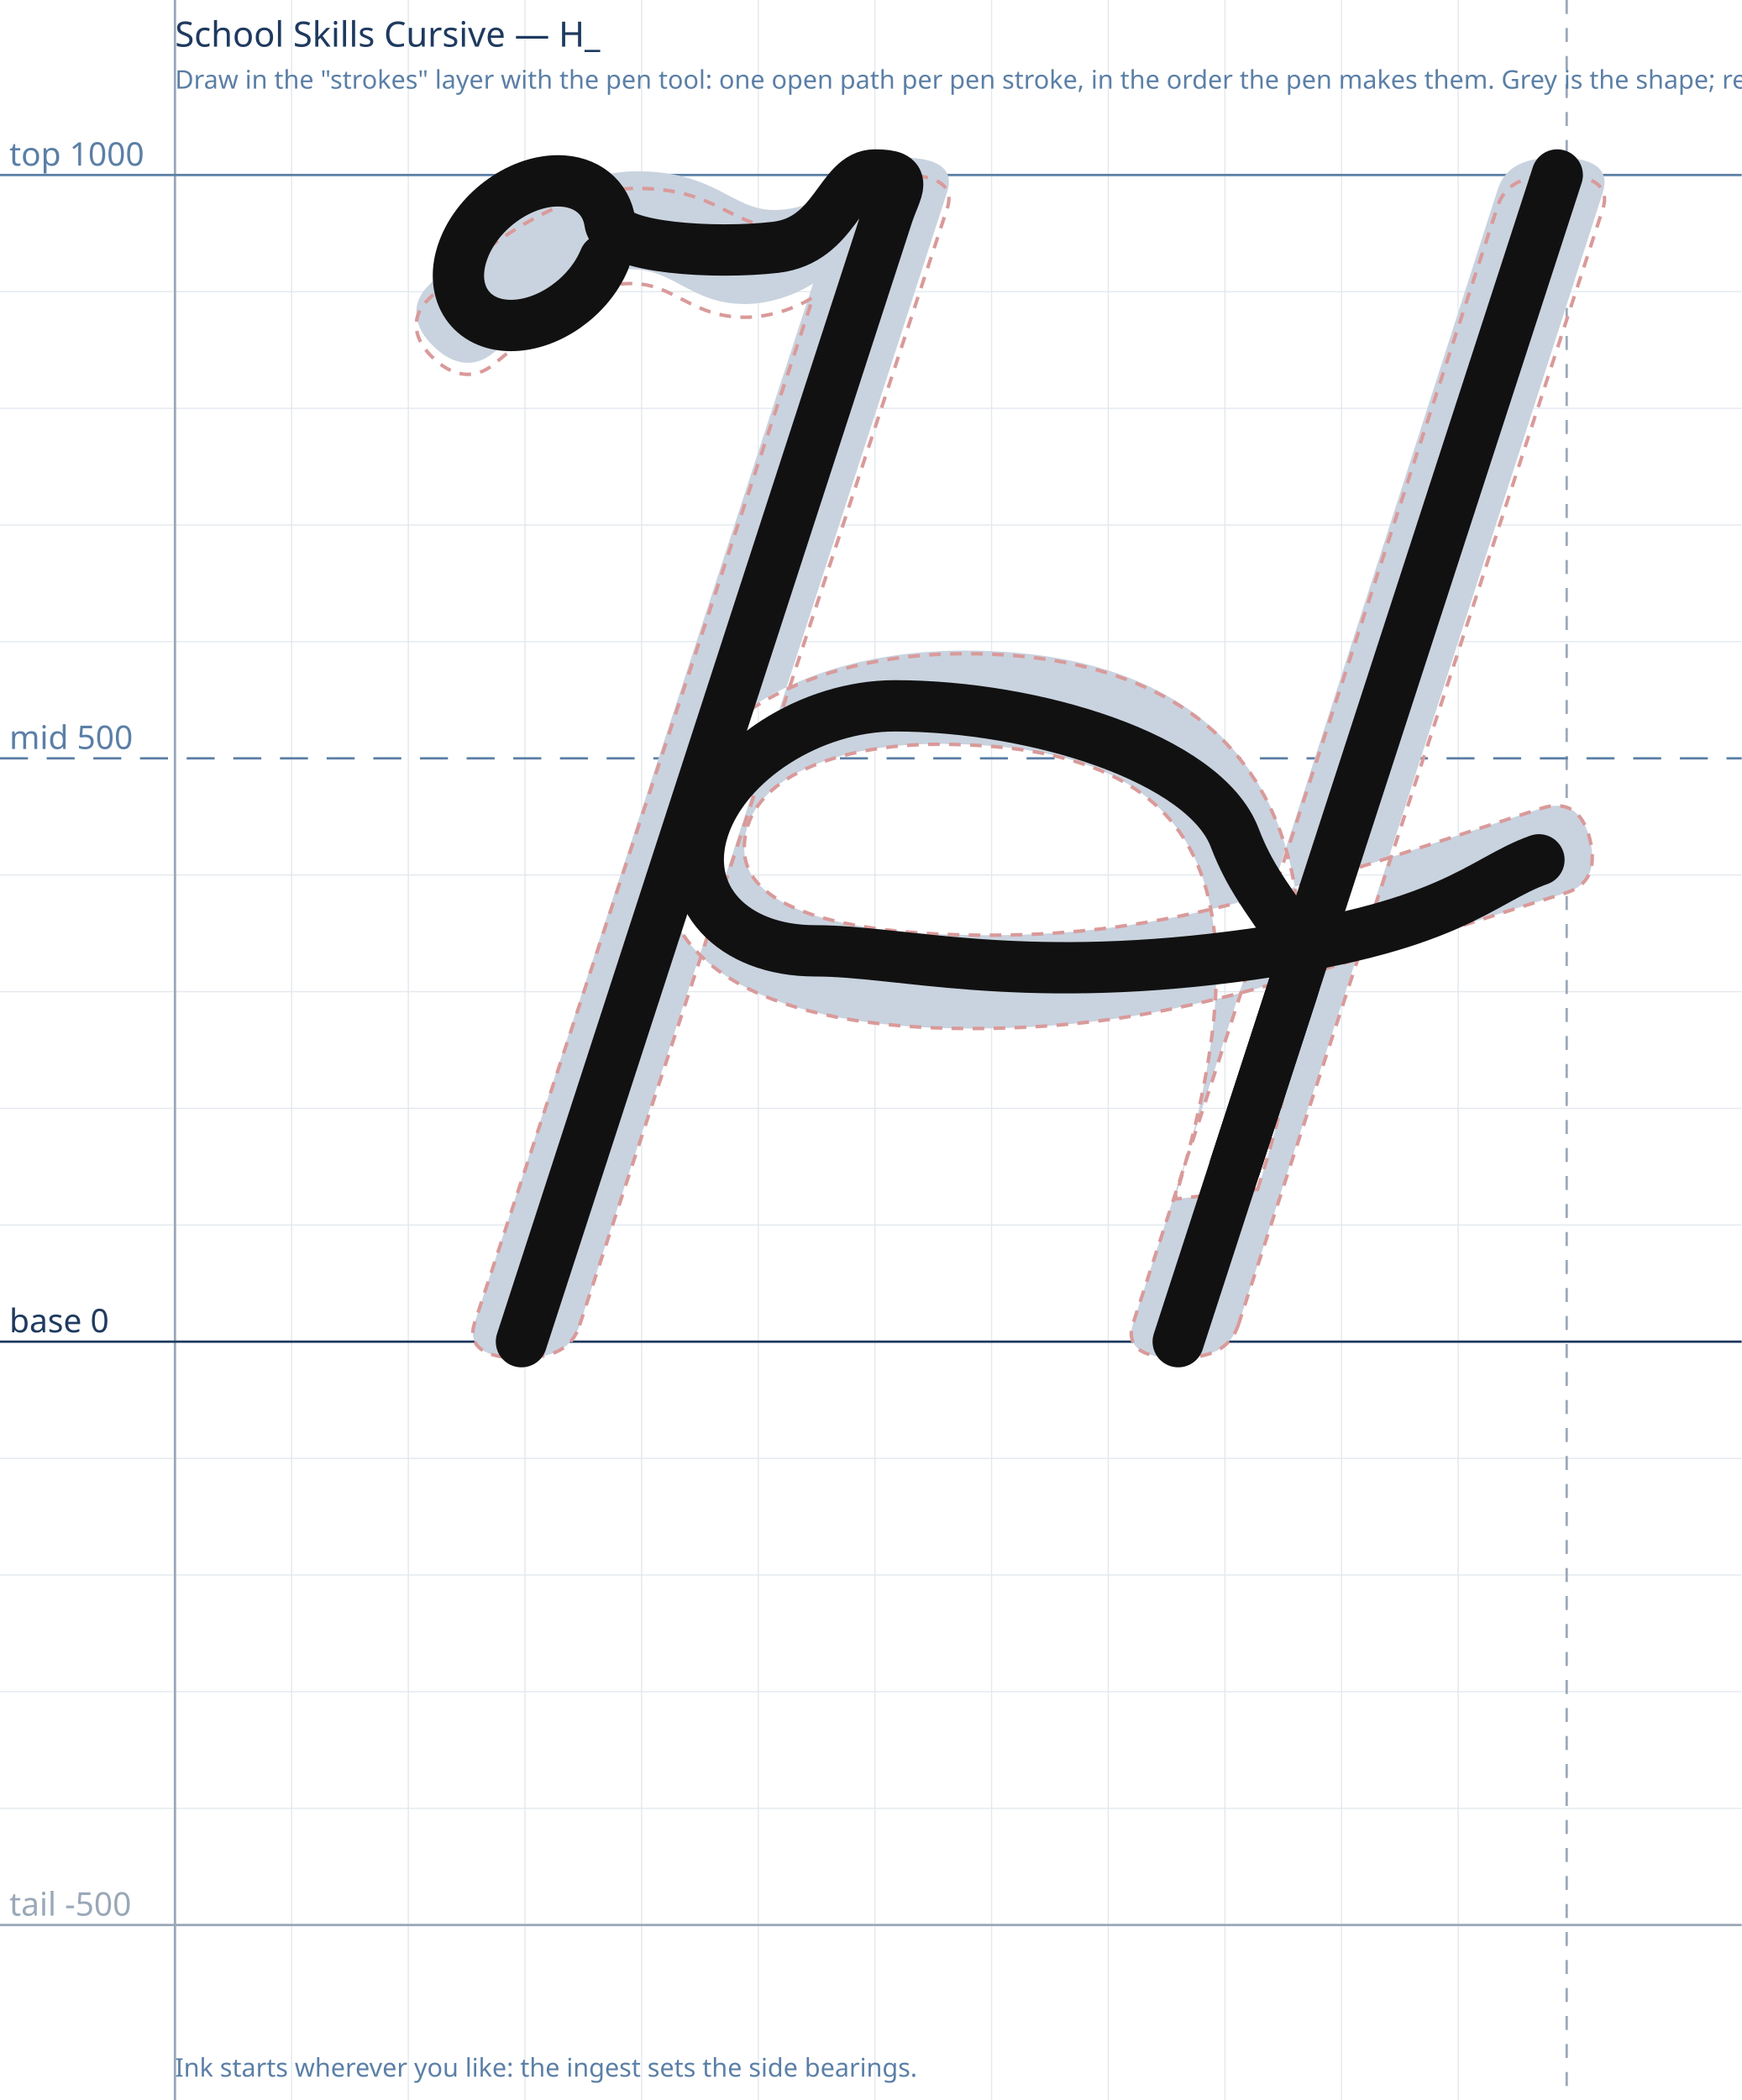
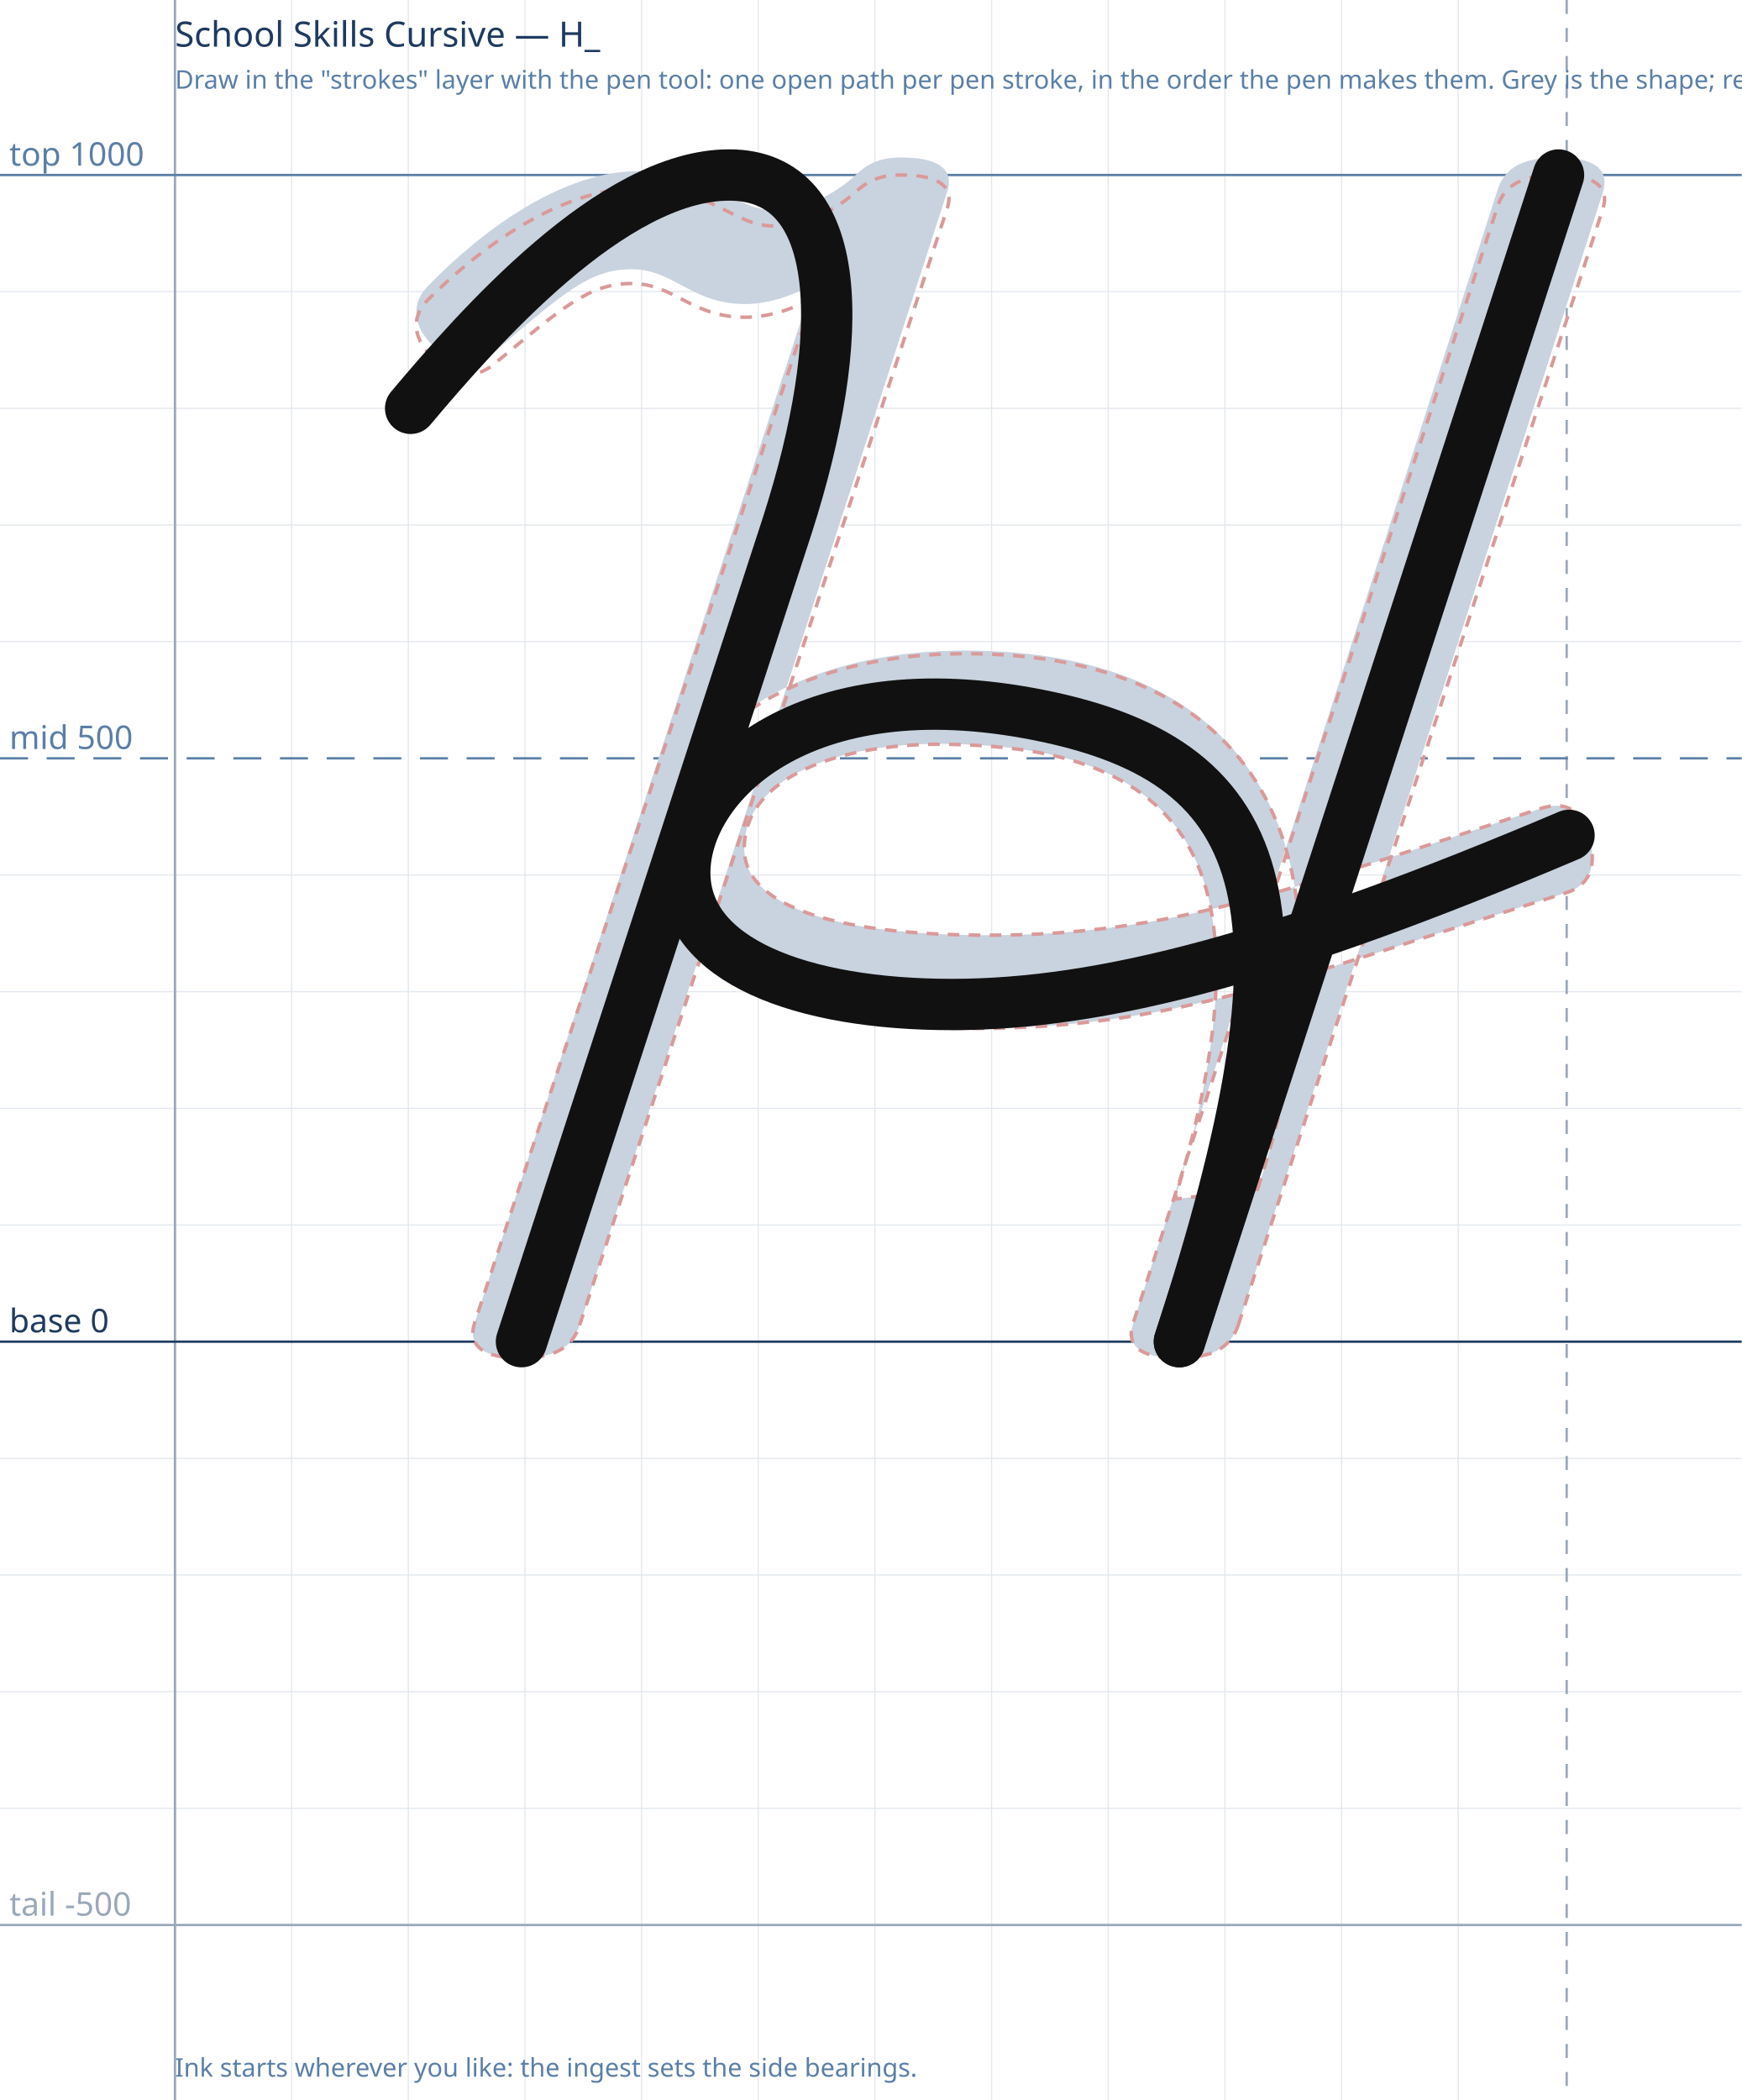
<svg xmlns="http://www.w3.org/2000/svg" width="746.5" height="900" viewBox="0 0 1493 1800" data-hand="cursive" data-glyph="H_" data-units="1000" data-origin="150" data-baseline="1150">
  <g id="ruling">
    <line x1="0" y1="1550" x2="1493" y2="1550" stroke="#e3e8ee" stroke-width="1" />
    <line x1="0" y1="1450" x2="1493" y2="1450" stroke="#e3e8ee" stroke-width="1" />
    <line x1="0" y1="1350" x2="1493" y2="1350" stroke="#e3e8ee" stroke-width="1" />
    <line x1="0" y1="1250" x2="1493" y2="1250" stroke="#e3e8ee" stroke-width="1" />
    <line x1="0" y1="1050" x2="1493" y2="1050" stroke="#e3e8ee" stroke-width="1" />
    <line x1="0" y1="950" x2="1493" y2="950" stroke="#e3e8ee" stroke-width="1" />
    <line x1="0" y1="850" x2="1493" y2="850" stroke="#e3e8ee" stroke-width="1" />
    <line x1="0" y1="750" x2="1493" y2="750" stroke="#e3e8ee" stroke-width="1" />
    <line x1="0" y1="550" x2="1493" y2="550" stroke="#e3e8ee" stroke-width="1" />
    <line x1="0" y1="450" x2="1493" y2="450" stroke="#e3e8ee" stroke-width="1" />
    <line x1="0" y1="350" x2="1493" y2="350" stroke="#e3e8ee" stroke-width="1" />
    <line x1="0" y1="250" x2="1493" y2="250" stroke="#e3e8ee" stroke-width="1" />
    <line x1="150" y1="0" x2="150" y2="1800" stroke="#e3e8ee" stroke-width="1" />
    <line x1="250" y1="0" x2="250" y2="1800" stroke="#e3e8ee" stroke-width="1" />
    <line x1="350" y1="0" x2="350" y2="1800" stroke="#e3e8ee" stroke-width="1" />
    <line x1="450" y1="0" x2="450" y2="1800" stroke="#e3e8ee" stroke-width="1" />
    <line x1="550" y1="0" x2="550" y2="1800" stroke="#e3e8ee" stroke-width="1" />
    <line x1="650" y1="0" x2="650" y2="1800" stroke="#e3e8ee" stroke-width="1" />
    <line x1="750" y1="0" x2="750" y2="1800" stroke="#e3e8ee" stroke-width="1" />
    <line x1="850" y1="0" x2="850" y2="1800" stroke="#e3e8ee" stroke-width="1" />
    <line x1="950" y1="0" x2="950" y2="1800" stroke="#e3e8ee" stroke-width="1" />
    <line x1="1050" y1="0" x2="1050" y2="1800" stroke="#e3e8ee" stroke-width="1" />
    <line x1="1150" y1="0" x2="1150" y2="1800" stroke="#e3e8ee" stroke-width="1" />
    <line x1="1250" y1="0" x2="1250" y2="1800" stroke="#e3e8ee" stroke-width="1" />
    <line x1="150" y1="0" x2="150" y2="1800" stroke="#9aa8b8" stroke-width="2" />
    <line x1="1343" y1="0" x2="1343" y2="1800" stroke="#9aa8b8" stroke-width="2" stroke-dasharray="12 12" />
    <line x1="0" y1="150" x2="1493" y2="150" stroke="#5b7fa6" stroke-width="2" />
    <text x="8" y="142" font-family="sans-serif" font-size="28" fill="#5b7fa6">top 1000</text>
    <line x1="0" y1="650" x2="1493" y2="650" stroke="#5b7fa6" stroke-width="2" stroke-dasharray="24 16" />
    <text x="8" y="642" font-family="sans-serif" font-size="28" fill="#5b7fa6">mid 500</text>
    <line x1="0" y1="1150" x2="1493" y2="1150" stroke="#1f3a5f" stroke-width="2" />
    <text x="8" y="1142" font-family="sans-serif" font-size="28" fill="#1f3a5f">base 0</text>
    <line x1="0" y1="1650" x2="1493" y2="1650" stroke="#9aa8b8" stroke-width="2" />
    <text x="8" y="1642" font-family="sans-serif" font-size="28" fill="#9aa8b8">tail -500</text>
  </g>
  <g id="outline-body">
    <path d="M 496.8 1136 L 811.8 165 C 818.8 144 802.8 135 772.8 135 C 758.6 135 746 137.6 733.4 150.2 C 714.6 167 689.8 180 663.6 180 C 627.2 180 614 146.8 545.6 146.8 C 502.2 146.8 438.2 172.4 367.2 244.8 C 352.6 259.6 353.6 277.4 368.8 294 C 387.8 314.4 407.2 315.6 423.2 302.2 C 483.2 251 505.4 230.8 541.4 230.8 C 578 230.8 592.4 260.6 638.8 260.6 C 655.4 260.6 678 255.2 697 243 L 406.8 1134 C 400.4 1154.2 415.6 1164 445.6 1164 C 475.6 1164 490.6 1155 496.8 1136 Z M 1078 1019.4 C 1177 715.6 1068.6 557.6 827.4 557.6 C 675.6 557.6 567.2 633.2 567.2 739.2 C 567.2 829 659.8 881.6 832 881.6 C 1005.6 881.6 1105 839 1340.2 766 C 1361.8 759.8 1369 744.8 1362.8 719 C 1356.8 695.4 1343 685.4 1320.2 693.2 C 1103.6 763 1005 801.6 847.4 801.6 C 715 801.6 638 776.4 638 727.4 C 638 664.2 723.4 637.6 803.8 637.6 C 1015.8 637.6 1095.4 737.4 1007.2 1027.8 L 1078 1019.4 Z M 1061.4 1136 L 1374 165 C 1380.4 144 1365 135 1335 135 C 1305 135 1290 144 1284 162 L 971.4 1134 C 964.6 1155 979.6 1164 1009.6 1164 C 1039.6 1164 1054.6 1155 1061.4 1136 Z" fill="#c9d3df" fill-rule="evenodd" />
  </g>
  <g id="outline-reach">
    <path d="M 496.8 1136 L 811.8 179.126 C 818.8 158.738 802.8 150 772.8 150 C 758.6 150 746 152.524 733.4 164.757 C 714.6 181.068 689.8 193.689 663.6 193.689 C 627.2 193.689 614 161.456 545.6 161.456 C 502.2 161.456 438.2 186.311 367.2 256.602 C 352.6 270.971 353.6 288.252 368.8 304.369 C 387.8 324.175 407.2 325.34 423.2 312.33 C 483.2 262.621 505.4 243.01 541.4 243.01 C 578 243.01 592.4 271.942 638.8 271.942 C 655.4 271.942 678 266.699 697 254.854 L 406.8 1134 C 400.4 1154.2 415.6 1164 445.6 1164 C 475.6 1164 490.6 1155 496.8 1136 Z M 1078 1019.4 C 1177 715.6 1068.6 560.291 827.4 560.291 C 675.6 560.291 567.2 633.689 567.2 739.2 C 567.2 829 659.8 881.6 832 881.6 C 1005.6 881.6 1105 839 1340.2 766 C 1361.8 759.8 1369 744.8 1362.8 719 C 1356.8 695.4 1343 685.4 1320.2 693.2 C 1103.6 763 1005 801.6 847.4 801.6 C 715 801.6 638 776.4 638 727.4 C 638 664.2 723.4 637.961 803.8 637.961 C 1015.8 637.961 1095.4 737.4 1007.2 1027.8 L 1078 1019.4 Z M 1061.4 1136 L 1374 179.126 C 1380.4 158.738 1365 150 1335 150 C 1305 150 1290 158.738 1284 176.214 L 971.4 1134 C 964.6 1155 979.6 1164 1009.6 1164 C 1039.6 1164 1054.6 1155 1061.4 1136 Z" fill="none" stroke="#d99a9a" stroke-width="3" stroke-dasharray="10 8" fill-rule="evenodd" />
  </g>
  <g id="notes">
    <text x="150" y="40" font-family="sans-serif" font-size="30" fill="#1f3a5f">School Skills Cursive — H_</text>
    <text x="150" y="76" font-family="sans-serif" font-size="22" fill="#5b7fa6">Draw in the "strokes" layer with the pen tool: one open path per pen stroke, in the order the pen makes them. Grey is the shape; red dashes are how far the tall or hanging part goes.</text>
    <text x="150" y="1780" font-family="sans-serif" font-size="22" fill="#5b7fa6">Ink starts wherever you like: the ingest sets the side bearings.</text>
  </g>
  <g id="strokes">
-     <path id="stroke-1" d="M 518.2 222.4 C 505 254.4 470.2 279 438 279 C 403.8 279 385 251.2 396.2 217 C 407.3 182.8 444.1 155 478.3 155 C 502.4 155 519.8 169 522.9 190.8 C 525.9 212.6 612.8 218 664.8 212 C 716.7 206 719.9 150 749.9 150 C 779.9 150 768.7 160 760.5 185 L 447 1150" fill="none" stroke="#111" stroke-width="44" stroke-linecap="round" stroke-linejoin="round" />
-     <path id="stroke-2" d="M 1334.9 150 L 1010 1150" fill="none" stroke="#111" stroke-width="44" stroke-linecap="round" stroke-linejoin="round" />
-     <path id="stroke-3" d="M 1058.7 1000 L 1107.5 850 C 1124.9 796.4 1084.3 786 1058.4 718 C 1032.5 650 887.1 605 767.1 605 C 695.3 605 621.8 652 603 710 C 584.1 768 627.1 815 698.8 815 C 770.6 815 869.4 844 1057.2 820 C 1245 796 1268.3 755 1319.2 737" fill="none" stroke="#111" stroke-width="44" stroke-linecap="round" stroke-linejoin="round" />
+     <path d="M 352 350 C 410 281 525 150 625 150 S 727 288 675 450 L 447 1150" fill="none" stroke="#111" stroke-width="44" stroke-linecap="round" stroke-linejoin="round" />
+     <path d="M 1336 150 L 1011 1150" fill="none" stroke="#111" stroke-width="44" stroke-linecap="round" stroke-linejoin="round" />
+     <path d="M 1011 1150 C 1131 782 1096 654 891 613 S 587 673 587 748 S 686 861 816 861 S 1100 820 1345 716" fill="none" stroke="#111" stroke-width="44" stroke-linecap="round" stroke-linejoin="round" />
  </g>
</svg>
